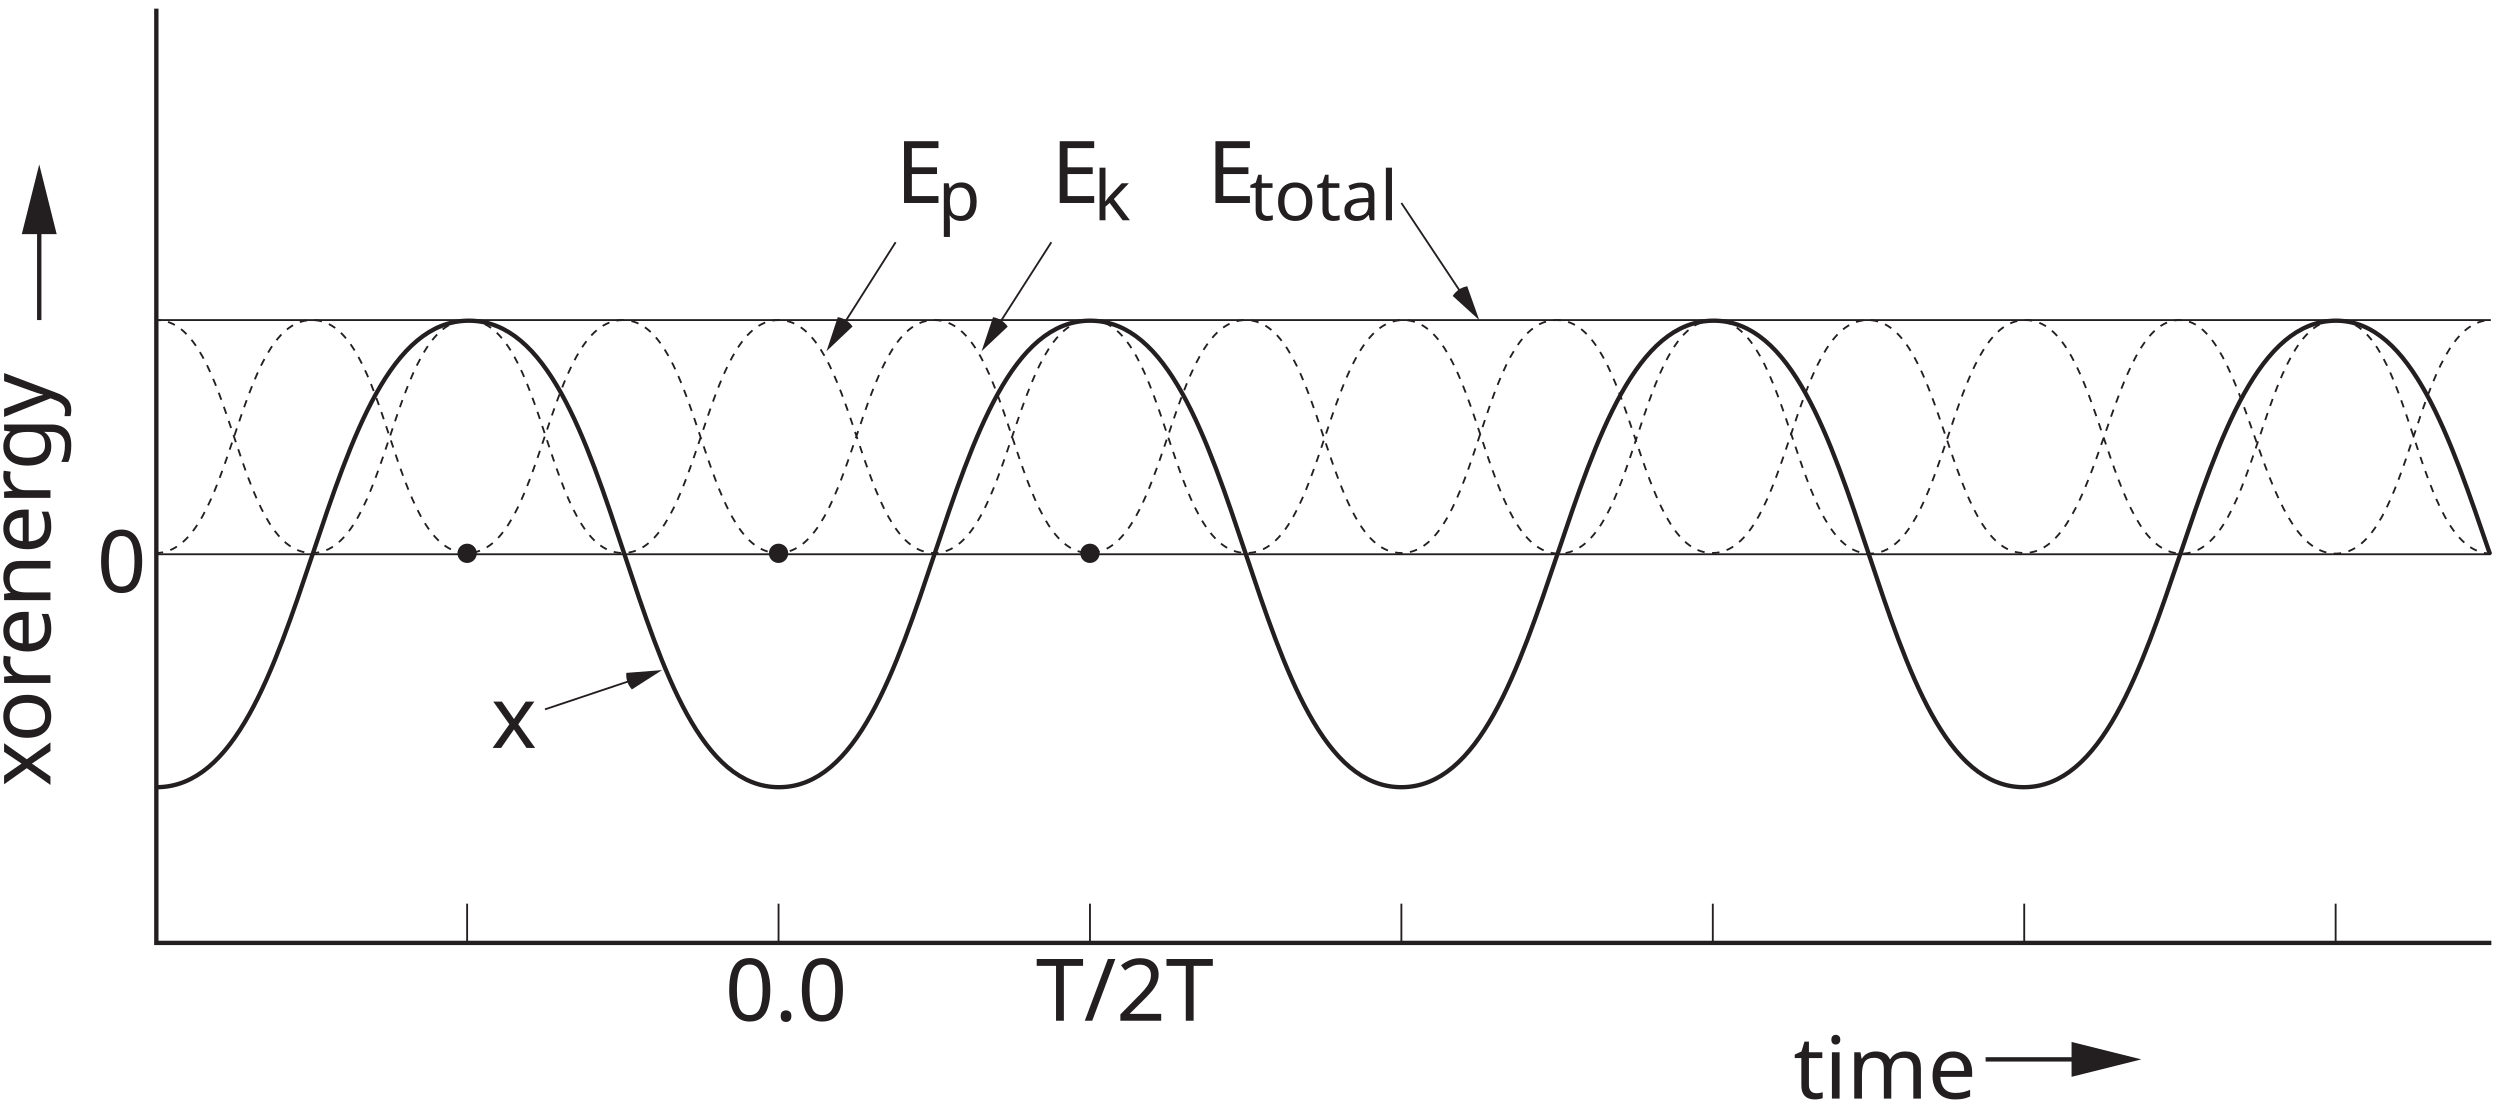
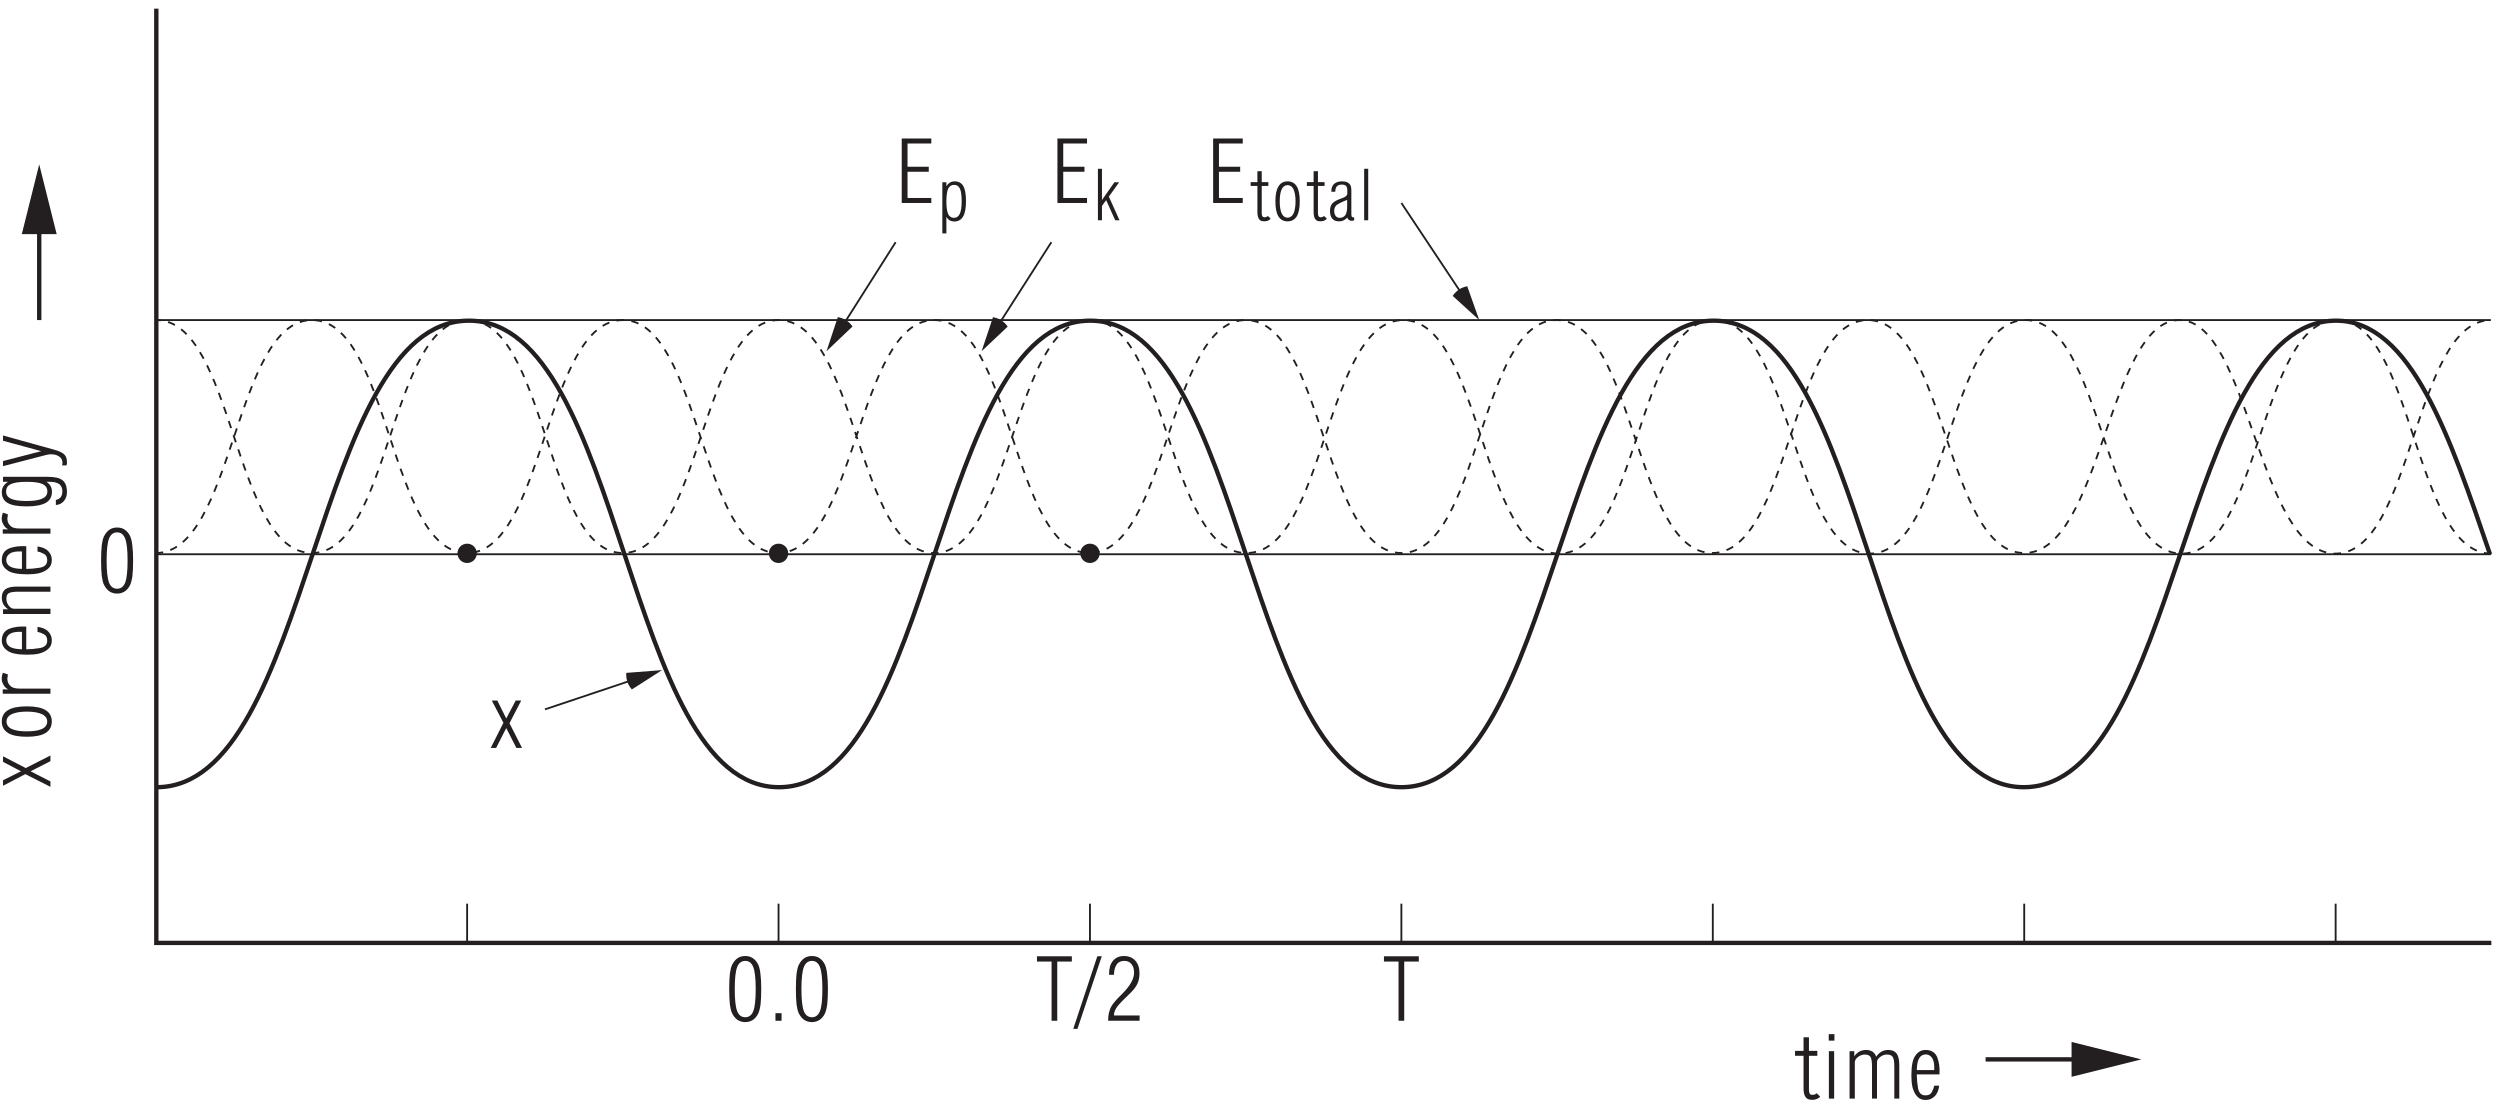
- <svg xmlns="http://www.w3.org/2000/svg" version="1.1" id="svg2" xml:space="preserve" width="385.333" height="170.667" viewBox="0 0 385.333 170.667">
-   <defs id="defs6" />
-   <g id="g8" transform="matrix(1.333333,0,0,-1.333333,0,170.6667)">
-     <g id="g10" transform="scale(0.1)">
-       <path d="m 900,651.52 c 6.121,0 11.16,-4.86 11.16,-11.161 0,-6.3 -5.039,-11.16 -11.16,-11.16 -6.121,0 -11.16,4.86 -11.16,11.16 0,6.301 5.039,11.161 11.16,11.161 z M 888.66,640.359 H 900 888.66" style="fill:#231f20;fill-opacity:1;fill-rule:evenodd;stroke:none" id="path12" />
-       <path d="m 1260,651.52 c 6.12,0 11.16,-4.86 11.16,-11.161 0,-6.3 -5.04,-11.16 -11.16,-11.16 -6.12,0 -11.16,4.86 -11.16,11.16 0,6.301 5.04,11.161 11.16,11.161 z m -11.34,-11.161 h 11.34 -11.34" style="fill:#231f20;fill-opacity:1;fill-rule:evenodd;stroke:none" id="path14" />
-       <path d="m 540,651.52 c 6.121,0 11.16,-4.86 11.16,-11.161 0,-6.3 -5.039,-11.16 -11.16,-11.16 -6.121,0 -11.16,4.86 -11.16,11.16 0,6.301 5.039,11.161 11.16,11.161 z M 528.66,640.359 H 540 528.66" style="fill:#231f20;fill-opacity:1;fill-rule:evenodd;stroke:none" id="path16" />
-       <path d="m 180,640.719 c 90.719,0 90.719,269.281 180.719,269.281 90,0 89.281,-269.281 179.281,-269.281 89.281,0 90,269.281 180,269.281 89.281,0 90,-269.281 179.281,-269.281 90,0 91.438,269.281 180.719,269.281 90,0 90,-269.281 179.28,-269.281 90,0 91.44,269.281 180.72,269.281 90,0 90,-269.281 180,-269.281 90.72,0 90,269.281 179.28,269.281 90,0 90.72,-269.281 180,-269.281 90,0 90.72,269.281 180,269.281 89.28,0 90.72,-269.281 180.72,-269.281 89.28,0 97.2,269.281 179.28,269.281 81.36,0 90.72,-270 180.72,-270 90,0.719 90,270 180,270 m 0,-270 c -90,0 -90,270 -178.56,270 -88.56,0 -90,-270 -179.28,-270 -90,0 -91.44,270 -180.72,270 -89.28,0 -90,-270 -180,-270 -89.28,0 -90,270 -180,270 -89.28,0 -88.56,-270 -179.28,-270 -90,0 -90,270 -180,270 -90.72,0 -90,-270 -181.44,-269.281 C 1350,640.719 1350,910 1260.72,910 1170.72,910 1169.28,640.719 1080,640.719 990.719,640.719 990,910 900,910 810.719,910 810,640.719 720,640.719 630.719,640.719 631.441,910 540.719,910 c -90,0 -90,-269.281 -180,-269.281 -90.719,0 -90,269.281 -180,269.281" style="fill:none;stroke:#231f20;stroke-width:2.16;stroke-linecap:butt;stroke-linejoin:miter;stroke-miterlimit:2.613;stroke-dasharray:8.64, 8.64;stroke-dashoffset:0;stroke-opacity:1" id="path18" />
-       <path d="M 179.82,639.281 H 2879.41" style="fill:none;stroke:#231f20;stroke-width:2.16;stroke-linecap:butt;stroke-linejoin:miter;stroke-miterlimit:2.613;stroke-dasharray:none;stroke-opacity:1" id="path20" />
-       <path d="M 179.82,910 H 2879.41" style="fill:none;stroke:#231f20;stroke-width:2.16;stroke-linecap:butt;stroke-linejoin:miter;stroke-miterlimit:2.613;stroke-dasharray:none;stroke-opacity:1" id="path22" />
-       <path d="M 180.719,1270 V 190 H 2880" style="fill:none;stroke:#231f20;stroke-width:5.04;stroke-linecap:butt;stroke-linejoin:miter;stroke-miterlimit:2.613;stroke-dasharray:none;stroke-opacity:1" id="path24" />
-       <path d="M 540,235.359 V 190" style="fill:none;stroke:#231f20;stroke-width:2.16;stroke-linecap:butt;stroke-linejoin:miter;stroke-miterlimit:2.613;stroke-dasharray:none;stroke-opacity:1" id="path26" />
-       <path d="M 900,235.359 V 190" style="fill:none;stroke:#231f20;stroke-width:2.16;stroke-linecap:butt;stroke-linejoin:miter;stroke-miterlimit:2.613;stroke-dasharray:none;stroke-opacity:1" id="path28" />
-       <path d="M 1260,235.359 V 190" style="fill:none;stroke:#231f20;stroke-width:2.16;stroke-linecap:butt;stroke-linejoin:miter;stroke-miterlimit:2.613;stroke-dasharray:none;stroke-opacity:1" id="path30" />
-       <path d="M 1620,235.359 V 190" style="fill:none;stroke:#231f20;stroke-width:2.16;stroke-linecap:butt;stroke-linejoin:miter;stroke-miterlimit:2.613;stroke-dasharray:none;stroke-opacity:1" id="path32" />
-       <path d="M 1980,235.359 V 190" style="fill:none;stroke:#231f20;stroke-width:2.16;stroke-linecap:butt;stroke-linejoin:miter;stroke-miterlimit:2.613;stroke-dasharray:none;stroke-opacity:1" id="path34" />
-       <path d="M 2340,235.359 V 190" style="fill:none;stroke:#231f20;stroke-width:2.16;stroke-linecap:butt;stroke-linejoin:miter;stroke-miterlimit:2.613;stroke-dasharray:none;stroke-opacity:1" id="path36" />
-       <path d="M 2700,235.359 V 190" style="fill:none;stroke:#231f20;stroke-width:2.16;stroke-linecap:butt;stroke-linejoin:miter;stroke-miterlimit:2.613;stroke-dasharray:none;stroke-opacity:1" id="path38" />
-       <g id="g40" transform="scale(10)">
-         <text transform="matrix(3.528e-5,1,1,-3.528e-5,5.83203,37.0719)" style="font-variant:normal;font-weight:normal;font-size:10px;font-family:Swis721LtCnBT;-inkscape-font-specification:Swis721LtCnBT;writing-mode:lr-tb;fill:#231f20;fill-opacity:1;fill-rule:nonzero;stroke:none" id="text44">
-           <tspan x="0 5.29 10.109 14.793 19.323 24.084 28.614 31.919 36.819" y="0" id="tspan42">xorenergy</tspan>
-         </text>
-         <text transform="matrix(1,0,0,-1,83.8117,10)" style="font-variant:normal;font-weight:normal;font-size:10px;font-family:Swis721LtCnBT;-inkscape-font-specification:Swis721LtCnBT;writing-mode:lr-tb;fill:#231f20;fill-opacity:1;fill-rule:nonzero;stroke:none" id="text54">
-           <tspan x="0 5.019 7.708" y="0" id="tspan46">0.0</tspan>
-           <tspan x="-72.61" y="-49.536" id="tspan48">0</tspan>
-           <tspan x="35.937 40.569 43.772 76.047" y="0" id="tspan50">T/2T</tspan>
-           <tspan x="123.505 126.81 129.372 136.691" y="9" id="tspan52">time</tspan>
-         </text>
-       </g>
-       <path d="M 2452.54,55.359 H 2295.36" style="fill:none;stroke:#231f20;stroke-width:5.04;stroke-linecap:butt;stroke-linejoin:miter;stroke-miterlimit:2.613;stroke-dasharray:none;stroke-opacity:1" id="path56" />
-       <path d="m 2475.36,55.359 -80.64,20.16 V 35.199 Z" style="fill:#231f20;fill-opacity:1;fill-rule:evenodd;stroke:none" id="path58" />
-       <path d="M 45.359,1067.18 V 910" style="fill:none;stroke:#231f20;stroke-width:5.04;stroke-linecap:butt;stroke-linejoin:miter;stroke-miterlimit:2.613;stroke-dasharray:none;stroke-opacity:1" id="path60" />
-       <path d="M 45.359,1090 25.199,1009.36 H 65.519 Z" style="fill:#231f20;fill-opacity:1;fill-rule:evenodd;stroke:none" id="path62" />
-       <path d="M 966.281,891.09 1035.36,1000" style="fill:none;stroke:#231f20;stroke-width:2.16;stroke-linecap:butt;stroke-linejoin:miter;stroke-miterlimit:2.613;stroke-dasharray:none;stroke-opacity:1" id="path64" />
-       <path d="m 955.441,874 13.024,39.391 c 7.18,-1.215 12.883,-4.832 17.058,-10.821 L 955.441,874" style="fill:#231f20;fill-opacity:1;fill-rule:evenodd;stroke:none" id="path66" />
-       <path d="M 1145.63,891.047 1215.36,1000" style="fill:none;stroke:#231f20;stroke-width:2.16;stroke-linecap:butt;stroke-linejoin:miter;stroke-miterlimit:2.613;stroke-dasharray:none;stroke-opacity:1" id="path68" />
-       <path d="m 1134.72,874 13.19,39.336 c 7.17,-1.242 12.86,-4.879 17.01,-10.887 L 1134.72,874" style="fill:#231f20;fill-opacity:1;fill-rule:evenodd;stroke:none" id="path70" />
-       <path d="M 1698.79,926.855 1620,1045.36" style="fill:none;stroke:#231f20;stroke-width:2.16;stroke-linecap:butt;stroke-linejoin:miter;stroke-miterlimit:2.613;stroke-dasharray:none;stroke-opacity:1" id="path72" />
-       <path d="m 1710,910 -30.69,27.914 c 4.03,6.07 9.65,9.809 16.82,11.188 L 1710,910" style="fill:#231f20;fill-opacity:1;fill-rule:evenodd;stroke:none" id="path74" />
-       <path d="M 180.988,370 C 361.5,370 361.5,909.281 542.012,909.281 722.527,909.281 721.246,370 900.48,370 c 179.23,0 180.51,539.281 359.75,539.281 179.23,0 180.51,-539.281 359.74,-539.281 179.24,0 181.8,539.281 361.03,539.281 179.23,0 179.23,-539.281 358.47,-539.281 179.23,0 183.07,539.281 361.02,539.281 87.06,0 131.87,-135.359 177.96,-270" style="fill:none;stroke:#231f20;stroke-width:5.04;stroke-linecap:butt;stroke-linejoin:miter;stroke-miterlimit:2.613;stroke-dasharray:none;stroke-opacity:1" id="path76" />
-       <g id="g78" transform="scale(10)">
-         <text transform="matrix(1,0,0,-1,103.536,104.536)" style="font-variant:normal;font-weight:normal;font-size:10px;font-family:Swis721LtCnBT;-inkscape-font-specification:Swis721LtCnBT;writing-mode:lr-tb;fill:#231f20;fill-opacity:1;fill-rule:nonzero;stroke:none" id="text82">
-           <tspan x="0" y="0" id="tspan80">E</tspan>
-         </text>
-         <text transform="matrix(1,0,0,-1,108.4184,102.536)" style="font-variant:normal;font-weight:normal;font-size:8px;font-family:Swis721LtCnBT;-inkscape-font-specification:Swis721LtCnBT;writing-mode:lr-tb;fill:#231f20;fill-opacity:1;fill-rule:nonzero;stroke:none" id="text86">
-           <tspan x="0" y="0" id="tspan84">p</tspan>
-         </text>
-         <text transform="matrix(1,0,0,-1,121.536,104.536)" style="font-variant:normal;font-weight:normal;font-size:10px;font-family:Swis721LtCnBT;-inkscape-font-specification:Swis721LtCnBT;writing-mode:lr-tb;fill:#231f20;fill-opacity:1;fill-rule:nonzero;stroke:none" id="text90">
-           <tspan x="0" y="0" id="tspan88">E</tspan>
-         </text>
-         <text transform="matrix(1,0,0,-1,126.4184,102.536)" style="font-variant:normal;font-weight:normal;font-size:8px;font-family:Swis721LtCnBT;-inkscape-font-specification:Swis721LtCnBT;writing-mode:lr-tb;fill:#231f20;fill-opacity:1;fill-rule:nonzero;stroke:none" id="text94">
-           <tspan x="0" y="0" id="tspan92">k</tspan>
-         </text>
-         <text transform="matrix(1,0,0,-1,139.536,104.536)" style="font-variant:normal;font-weight:normal;font-size:10px;font-family:Swis721LtCnBT;-inkscape-font-specification:Swis721LtCnBT;writing-mode:lr-tb;fill:#231f20;fill-opacity:1;fill-rule:nonzero;stroke:none" id="text98">
-           <tspan x="0" y="0" id="tspan96">E</tspan>
-         </text>
-         <text transform="matrix(1,0,0,-1,144.4185,102.536)" style="font-variant:normal;font-weight:normal;font-size:8px;font-family:Swis721LtCnBT;-inkscape-font-specification:Swis721LtCnBT;writing-mode:lr-tb;fill:#231f20;fill-opacity:1;fill-rule:nonzero;stroke:none" id="text102">
-           <tspan x="0 2.643 6.498 9.142 12.59" y="0" id="tspan100">total</tspan>
-         </text>
-       </g>
-       <path d="M 746.168,498.93 630,460" style="fill:none;stroke:#231f20;stroke-width:2.16;stroke-linecap:butt;stroke-linejoin:miter;stroke-miterlimit:2.613;stroke-dasharray:none;stroke-opacity:1" id="path104" />
-       <path d="m 765.359,505.359 -34.945,-22.363 c -4.809,5.469 -6.953,11.875 -6.418,19.156 l 41.363,3.207" style="fill:#231f20;fill-opacity:1;fill-rule:evenodd;stroke:none" id="path106" />
-       <g id="g108" transform="scale(10)">
-         <text transform="matrix(1,0,0,-1,56.7559,41.5359)" style="font-variant:normal;font-weight:normal;font-size:10px;font-family:Swis721LtCnBT;-inkscape-font-specification:Swis721LtCnBT;writing-mode:lr-tb;fill:#231f20;fill-opacity:1;fill-rule:nonzero;stroke:none" id="text112">
-           <tspan x="0" y="0" id="tspan110">x</tspan>
-         </text>
+ <svg xmlns="http://www.w3.org/2000/svg" xmlns:xlink="http://www.w3.org/1999/xlink" width="289pt" height="128pt" viewBox="0 0 289 128">
+   <defs>
+     <g>
+       <g id="glyph-0-0">
+         <path d="M 0 0.031 L -2.906 -1.438 L -5.484 -0.094 L -5.484 -0.734 L -3.406 -1.766 L -5.484 -2.859 L -5.484 -3.5 L -2.859 -2.141 L 0 -3.594 L 0 -2.938 L -2.297 -1.766 L 0 -0.594 Z M 0 0.031 " />
+       </g>
+       <g id="glyph-0-1">
+         <path d="M -2.734 -1.094 C -1.953 -1.094 -1.375 -1.188 -0.969 -1.375 C -0.578 -1.562 -0.375 -1.859 -0.375 -2.234 C -0.375 -2.594 -0.578 -2.891 -0.984 -3.078 C -1.375 -3.266 -1.953 -3.375 -2.734 -3.375 C -3.5 -3.375 -4.094 -3.266 -4.484 -3.078 C -4.875 -2.891 -5.078 -2.594 -5.078 -2.234 C -5.078 -1.859 -4.875 -1.562 -4.484 -1.375 C -4.094 -1.188 -3.5 -1.094 -2.734 -1.094 Z M -2.734 -0.469 C -3.688 -0.469 -4.422 -0.609 -4.906 -0.906 C -5.375 -1.203 -5.625 -1.641 -5.625 -2.234 C -5.625 -2.812 -5.375 -3.266 -4.906 -3.547 C -4.422 -3.844 -3.688 -3.984 -2.734 -3.984 C -1.766 -3.984 -1.047 -3.844 -0.562 -3.547 C -0.094 -3.266 0.156 -2.812 0.156 -2.234 C 0.156 -1.641 -0.094 -1.203 -0.562 -0.906 C -1.047 -0.609 -1.766 -0.469 -2.734 -0.469 Z M -2.734 -0.469 " />
+       </g>
+       <g id="glyph-0-2">
+         <path d="M -5.516 -0.625 L -5.516 -1.125 L -4.875 -1.125 C -5.156 -1.25 -5.375 -1.484 -5.516 -1.828 C -5.688 -2.188 -5.672 -2.578 -5.5 -3.047 L -4.922 -2.859 C -4.922 -2.844 -4.938 -2.734 -4.953 -2.562 C -5 -2.406 -4.984 -2.203 -4.938 -2.016 C -4.875 -1.797 -4.734 -1.625 -4.547 -1.453 C -4.344 -1.297 -4.016 -1.219 -3.547 -1.219 L 0 -1.219 L 0 -0.625 Z M -5.516 -0.625 " />
+       </g>
+       <g id="glyph-0-3">
+         <path d="M -3.297 -3.094 C -3.938 -3.125 -4.406 -3.047 -4.688 -2.859 C -4.953 -2.672 -5.094 -2.438 -5.109 -2.172 C -5.125 -1.828 -4.984 -1.562 -4.719 -1.391 C -4.453 -1.203 -3.984 -1.094 -3.297 -1.078 Z M -2.672 -0.453 C -3.812 -0.453 -4.594 -0.609 -5 -0.938 C -5.422 -1.234 -5.625 -1.625 -5.625 -2.094 C -5.625 -2.75 -5.344 -3.203 -4.797 -3.438 C -4.25 -3.656 -3.578 -3.75 -2.797 -3.703 L -2.797 -1.078 C -2.312 -1.078 -1.797 -1.125 -1.234 -1.219 C -0.656 -1.312 -0.375 -1.609 -0.375 -2.078 C -0.375 -2.438 -0.5 -2.688 -0.75 -2.812 C -1 -2.953 -1.25 -3.047 -1.5 -3.094 L -1.5 -3.672 C -0.953 -3.594 -0.547 -3.438 -0.266 -3.141 C 0.016 -2.859 0.156 -2.516 0.156 -2.125 C 0.156 -1.719 0.047 -1.406 -0.188 -1.188 C -0.406 -0.953 -0.688 -0.797 -0.984 -0.688 C -1.297 -0.562 -1.609 -0.516 -1.922 -0.484 C -2.234 -0.469 -2.484 -0.453 -2.672 -0.453 Z M -2.672 -0.453 " />
+       </g>
+       <g id="glyph-0-4">
+         <path d="M 0 -3.203 L -3.703 -3.203 C -4.281 -3.203 -4.656 -3.141 -4.844 -3.016 C -5.016 -2.906 -5.094 -2.688 -5.094 -2.375 C -5.094 -2.078 -5 -1.812 -4.812 -1.578 C -4.625 -1.344 -4.406 -1.234 -4.188 -1.234 L 0 -1.234 L 0 -0.625 L -5.484 -0.625 L -5.484 -1.172 L -4.891 -1.172 C -5.156 -1.344 -5.328 -1.547 -5.453 -1.766 C -5.562 -1.984 -5.625 -2.234 -5.625 -2.516 C -5.625 -2.953 -5.484 -3.281 -5.219 -3.484 C -4.938 -3.688 -4.5 -3.797 -3.891 -3.797 L 0 -3.797 Z M 0 -3.203 " />
+       </g>
+       <g id="glyph-0-5">
+         <path d="M -2.734 -3.312 C -3.594 -3.312 -4.203 -3.219 -4.578 -3.047 C -4.953 -2.875 -5.125 -2.594 -5.125 -2.188 C -5.125 -1.812 -4.953 -1.531 -4.562 -1.359 C -4.203 -1.188 -3.594 -1.094 -2.75 -1.094 C -1.938 -1.094 -1.312 -1.188 -0.938 -1.375 C -0.547 -1.547 -0.359 -1.828 -0.359 -2.203 C -0.359 -2.594 -0.547 -2.875 -0.906 -3.047 C -1.266 -3.219 -1.875 -3.312 -2.734 -3.312 Z M -0.484 -3.312 C -0.266 -3.188 -0.094 -3.016 0.016 -2.812 C 0.125 -2.625 0.172 -2.406 0.172 -2.156 C 0.172 -1.578 -0.062 -1.156 -0.547 -0.875 C -1.031 -0.609 -1.766 -0.469 -2.75 -0.469 C -3.75 -0.469 -4.484 -0.594 -4.938 -0.859 C -5.406 -1.125 -5.625 -1.547 -5.625 -2.125 C -5.625 -2.375 -5.562 -2.578 -5.453 -2.781 C -5.344 -2.969 -5.156 -3.156 -4.906 -3.312 L -5.484 -3.312 L -5.484 -3.891 L -0.375 -3.891 C 0.484 -3.891 1.062 -3.766 1.406 -3.484 C 1.734 -3.219 1.906 -2.766 1.906 -2.109 C 1.906 -1.703 1.781 -1.359 1.547 -1.078 C 1.312 -0.812 1 -0.656 0.625 -0.625 L 0.625 -1.219 C 0.875 -1.266 1.062 -1.375 1.188 -1.547 C 1.312 -1.703 1.375 -1.938 1.375 -2.234 C 1.375 -2.594 1.25 -2.844 1.016 -3.047 C 0.766 -3.219 0.406 -3.312 -0.062 -3.312 Z M -0.484 -3.312 " />
+       </g>
+       <g id="glyph-0-6">
+         <path d="M 0.484 -2.109 C 1.047 -1.953 1.406 -1.766 1.609 -1.562 C 1.812 -1.359 1.906 -1.062 1.906 -0.688 C 1.906 -0.641 1.906 -0.594 1.906 -0.547 C 1.891 -0.484 1.875 -0.406 1.859 -0.312 L 1.344 -0.312 C 1.359 -0.359 1.375 -0.406 1.375 -0.453 C 1.391 -0.516 1.391 -0.562 1.391 -0.609 C 1.391 -0.922 1.266 -1.156 1.016 -1.328 C 0.766 -1.516 0.438 -1.594 0.016 -1.594 C -0.125 -1.594 -0.312 -1.562 -0.562 -1.5 C -0.594 -1.5 -0.609 -1.484 -0.625 -1.484 L -5.484 -0.219 L -5.484 -0.812 L -1.062 -1.953 L -5.484 -3.156 L -5.484 -3.766 Z M 0.484 -2.109 " />
+       </g>
+       <g id="glyph-1-0">
+         <path d="M 1.125 -3.656 C 1.125 -2.438 1.219 -1.594 1.406 -1.109 C 1.594 -0.641 1.906 -0.406 2.344 -0.406 C 2.766 -0.406 3.078 -0.641 3.266 -1.109 C 3.453 -1.578 3.547 -2.438 3.547 -3.656 C 3.547 -4.891 3.453 -5.734 3.266 -6.203 C 3.078 -6.688 2.766 -6.922 2.344 -6.922 C 1.906 -6.922 1.594 -6.688 1.406 -6.203 C 1.219 -5.734 1.125 -4.875 1.125 -3.656 Z M 0.484 -3.672 C 0.484 -4.422 0.516 -5.016 0.562 -5.453 C 0.625 -5.906 0.703 -6.234 0.828 -6.484 C 1 -6.812 1.203 -7.062 1.453 -7.234 C 1.703 -7.406 2 -7.484 2.344 -7.484 C 2.672 -7.484 2.969 -7.406 3.219 -7.234 C 3.469 -7.062 3.688 -6.812 3.844 -6.484 C 3.953 -6.234 4.047 -5.875 4.094 -5.438 C 4.156 -4.969 4.188 -4.391 4.188 -3.672 C 4.188 -2.938 4.156 -2.344 4.109 -1.891 C 4.047 -1.438 3.953 -1.094 3.844 -0.844 C 3.688 -0.516 3.469 -0.266 3.219 -0.094 C 2.969 0.062 2.672 0.156 2.344 0.156 C 2 0.156 1.703 0.062 1.453 -0.094 C 1.203 -0.266 1 -0.516 0.828 -0.844 C 0.703 -1.094 0.625 -1.438 0.562 -1.875 C 0.516 -2.312 0.484 -2.906 0.484 -3.672 Z M 0.484 -3.672 " />
+       </g>
+       <g id="glyph-1-1">
+         <path d="M 0.812 0 L 0.812 -0.875 L 1.516 -0.875 L 1.516 0 Z M 0.812 0 " />
+       </g>
+       <g id="glyph-1-2">
+         <path d="M 1.812 0 L 1.812 -6.844 L 0.125 -6.844 L 0.125 -7.453 L 4.156 -7.453 L 4.156 -6.844 L 2.469 -6.844 L 2.469 0 Z M 1.812 0 " />
+       </g>
+       <g id="glyph-1-3">
+         <path d="M 0.172 0.938 L -0.312 0.938 L 2.469 -7.453 L 2.984 -7.453 Z M 0.172 0.938 " />
+       </g>
+       <g id="glyph-1-4">
+         <path d="M 0.516 0 C 0.516 -0.344 0.547 -0.656 0.609 -0.922 C 0.688 -1.203 0.766 -1.453 0.906 -1.688 C 1.062 -1.969 1.422 -2.406 1.984 -2.953 L 2.172 -3.141 C 3.062 -4.047 3.516 -4.844 3.516 -5.547 C 3.516 -5.969 3.422 -6.297 3.219 -6.547 C 3.016 -6.797 2.75 -6.922 2.406 -6.922 C 2.016 -6.922 1.703 -6.797 1.516 -6.516 C 1.312 -6.25 1.203 -5.844 1.188 -5.312 L 0.625 -5.312 L 0.625 -5.422 C 0.625 -6.062 0.766 -6.562 1.078 -6.938 C 1.391 -7.297 1.812 -7.484 2.344 -7.484 C 2.906 -7.484 3.344 -7.297 3.656 -6.953 C 3.984 -6.594 4.141 -6.109 4.141 -5.5 C 4.141 -5.266 4.125 -5.062 4.078 -4.844 C 4.047 -4.656 3.984 -4.453 3.906 -4.297 C 3.75 -3.922 3.406 -3.484 2.859 -2.984 C 2.781 -2.906 2.703 -2.844 2.672 -2.797 C 2.062 -2.219 1.656 -1.781 1.469 -1.484 C 1.281 -1.188 1.188 -0.891 1.188 -0.609 L 4.156 -0.609 L 4.156 0 Z M 0.516 0 " />
+       </g>
+       <g id="glyph-1-5">
+         <path d="M 1.172 -7.094 L 1.797 -7.094 L 1.797 -5.516 L 2.766 -5.516 L 2.766 -4.953 L 1.797 -4.953 L 1.797 -1.031 C 1.797 -0.641 1.906 -0.438 2.141 -0.438 C 2.375 -0.422 2.547 -0.484 2.688 -0.625 L 3.094 -0.234 C 2.828 0.062 2.438 0.188 1.938 0.125 C 1.422 0.062 1.172 -0.375 1.172 -1.188 L 1.172 -4.953 L 0.188 -4.953 L 0.188 -5.516 L 1.172 -5.516 Z M 1.172 -7.094 " />
+       </g>
+       <g id="glyph-1-6">
+         <path d="M 0.781 -7.453 L 1.438 -7.453 L 1.438 -6.703 L 0.781 -6.703 Z M 0.797 -5.484 L 1.406 -5.484 L 1.406 0 L 0.797 0 Z M 0.797 -5.484 " />
+       </g>
+       <g id="glyph-1-7">
+         <path d="M 0.625 0 L 0.625 -5.484 L 1.172 -5.484 L 1.172 -4.891 C 1.344 -5.141 1.562 -5.328 1.781 -5.453 C 2.016 -5.562 2.25 -5.625 2.531 -5.625 C 2.812 -5.625 3.062 -5.562 3.266 -5.438 C 3.469 -5.297 3.625 -5.094 3.703 -4.844 C 3.891 -5.109 4.094 -5.312 4.328 -5.438 C 4.562 -5.562 4.812 -5.625 5.094 -5.625 C 5.547 -5.625 5.859 -5.484 6.062 -5.219 C 6.266 -4.938 6.375 -4.5 6.375 -3.891 L 6.375 0 L 5.797 0 L 5.797 -3.703 C 5.797 -4.297 5.734 -4.672 5.594 -4.844 C 5.484 -5 5.266 -5.094 4.938 -5.094 C 4.656 -5.094 4.406 -5 4.156 -4.812 C 3.922 -4.625 3.797 -4.438 3.797 -4.234 L 3.797 0 L 3.219 0 L 3.219 -3.703 C 3.219 -4.297 3.156 -4.672 3.031 -4.844 C 2.906 -5.016 2.688 -5.094 2.375 -5.094 C 2.078 -5.094 1.812 -4.984 1.578 -4.797 C 1.344 -4.609 1.234 -4.406 1.234 -4.203 L 1.234 0 Z M 0.625 0 " />
+       </g>
+       <g id="glyph-1-8">
+         <path d="M 3.094 -3.297 C 3.125 -3.938 3.047 -4.406 2.859 -4.688 C 2.672 -4.953 2.438 -5.094 2.172 -5.109 C 1.828 -5.125 1.562 -4.984 1.391 -4.719 C 1.203 -4.453 1.094 -3.984 1.078 -3.297 Z M 0.453 -2.672 C 0.453 -3.812 0.609 -4.594 0.938 -5 C 1.234 -5.422 1.625 -5.625 2.094 -5.625 C 2.75 -5.625 3.203 -5.344 3.438 -4.797 C 3.656 -4.25 3.75 -3.578 3.703 -2.797 L 1.078 -2.797 C 1.078 -2.312 1.125 -1.797 1.219 -1.234 C 1.312 -0.656 1.609 -0.375 2.078 -0.375 C 2.438 -0.375 2.688 -0.5 2.812 -0.75 C 2.953 -1 3.047 -1.25 3.094 -1.5 L 3.672 -1.5 C 3.594 -0.953 3.438 -0.547 3.141 -0.266 C 2.859 0.016 2.516 0.156 2.125 0.156 C 1.719 0.156 1.406 0.047 1.188 -0.188 C 0.953 -0.406 0.797 -0.688 0.688 -0.984 C 0.562 -1.297 0.516 -1.609 0.484 -1.922 C 0.469 -2.234 0.453 -2.484 0.453 -2.672 Z M 0.453 -2.672 " />
+       </g>
+       <g id="glyph-1-9">
+         <path d="M 0.703 0 L 0.703 -7.453 L 4.125 -7.453 L 4.125 -6.875 L 1.375 -6.875 L 1.375 -4.188 L 3.828 -4.188 L 3.828 -3.609 L 1.375 -3.609 L 1.375 -0.578 L 4.125 -0.578 L 4.125 0 Z M 0.703 0 " />
+       </g>
+       <g id="glyph-1-10">
+         <path d="M -0.031 0 L 1.438 -2.906 L 0.094 -5.484 L 0.734 -5.484 L 1.766 -3.406 L 2.859 -5.484 L 3.5 -5.484 L 2.141 -2.859 L 3.594 0 L 2.938 0 L 1.766 -2.297 L 0.594 0 Z M -0.031 0 " />
+       </g>
+       <g id="glyph-2-0">
+         <path d="M 0.984 -2.172 C 0.984 -1.484 1.062 -1.016 1.188 -0.719 C 1.328 -0.438 1.547 -0.281 1.859 -0.281 C 2.172 -0.281 2.391 -0.438 2.531 -0.75 C 2.688 -1.062 2.75 -1.547 2.75 -2.203 C 2.75 -2.875 2.688 -3.359 2.547 -3.656 C 2.406 -3.953 2.188 -4.094 1.875 -4.094 C 1.562 -4.094 1.344 -3.953 1.188 -3.656 C 1.062 -3.359 0.984 -2.875 0.984 -2.172 Z M 0.516 1.516 L 0.516 -4.391 L 0.984 -4.391 L 0.984 -3.922 C 1.109 -4.125 1.25 -4.266 1.406 -4.359 C 1.562 -4.453 1.734 -4.5 1.938 -4.5 C 2.406 -4.5 2.734 -4.312 2.938 -3.953 C 3.156 -3.578 3.25 -3 3.25 -2.203 C 3.25 -1.422 3.141 -0.828 2.922 -0.438 C 2.703 -0.062 2.359 0.141 1.906 0.141 C 1.703 0.141 1.531 0.094 1.375 0.016 C 1.219 -0.078 1.094 -0.219 0.984 -0.391 L 0.984 1.516 Z M 0.516 1.516 " />
+       </g>
+       <g id="glyph-2-1">
+         <path d="M 0.5 0 L 0.5 -5.953 L 0.969 -5.953 L 0.969 -2.344 L 2.406 -4.391 L 2.953 -4.391 L 1.766 -2.734 L 3 0 L 2.5 0 L 1.453 -2.328 L 0.969 -1.656 L 0.969 0 Z M 0.5 0 " />
+       </g>
+       <g id="glyph-2-2">
+         <path d="M 0.938 -5.672 L 1.438 -5.672 L 1.438 -4.406 L 2.203 -4.406 L 2.203 -3.969 L 1.438 -3.969 L 1.438 -0.828 C 1.438 -0.516 1.531 -0.359 1.719 -0.344 C 1.891 -0.344 2.047 -0.391 2.141 -0.5 L 2.469 -0.188 C 2.266 0.062 1.953 0.156 1.547 0.109 C 1.141 0.062 0.938 -0.297 0.938 -0.938 L 0.938 -3.969 L 0.156 -3.969 L 0.156 -4.406 L 0.938 -4.406 Z M 0.938 -5.672 " />
+       </g>
+       <g id="glyph-2-3">
+         <path d="M 0.875 -2.188 C 0.875 -1.562 0.953 -1.094 1.109 -0.781 C 1.25 -0.469 1.484 -0.297 1.781 -0.297 C 2.078 -0.297 2.312 -0.469 2.469 -0.781 C 2.609 -1.094 2.703 -1.562 2.703 -2.188 C 2.703 -2.797 2.609 -3.266 2.469 -3.578 C 2.312 -3.906 2.078 -4.062 1.781 -4.062 C 1.484 -4.062 1.25 -3.906 1.109 -3.594 C 0.953 -3.266 0.875 -2.797 0.875 -2.188 Z M 0.375 -2.188 C 0.375 -2.953 0.484 -3.531 0.734 -3.922 C 0.953 -4.297 1.312 -4.5 1.781 -4.5 C 2.25 -4.5 2.609 -4.297 2.844 -3.922 C 3.078 -3.531 3.188 -2.953 3.188 -2.188 C 3.188 -1.422 3.078 -0.844 2.844 -0.453 C 2.609 -0.078 2.25 0.125 1.781 0.125 C 1.312 0.125 0.953 -0.078 0.719 -0.453 C 0.484 -0.844 0.375 -1.422 0.375 -2.188 Z M 0.375 -2.188 " />
+       </g>
+       <g id="glyph-2-4">
+         <path d="M 2.984 0.016 C 2.922 0.031 2.859 0.047 2.812 0.047 C 2.766 0.062 2.719 0.062 2.656 0.062 C 2.547 0.062 2.453 0.031 2.375 -0.047 C 2.281 -0.094 2.219 -0.188 2.188 -0.312 C 2.062 -0.172 1.906 -0.062 1.75 0.016 C 1.594 0.094 1.422 0.125 1.219 0.125 C 0.891 0.125 0.641 0.031 0.453 -0.188 C 0.266 -0.406 0.188 -0.703 0.188 -1.094 C 0.188 -1.422 0.266 -1.703 0.422 -1.906 C 0.594 -2.109 0.875 -2.281 1.266 -2.438 C 1.359 -2.469 1.469 -2.516 1.609 -2.562 C 2 -2.703 2.188 -2.875 2.188 -3.094 L 2.188 -3.453 C 2.188 -3.688 2.141 -3.859 2.047 -3.969 C 1.938 -4.078 1.766 -4.125 1.547 -4.125 C 1.297 -4.125 1.125 -4.062 0.984 -3.922 C 0.859 -3.781 0.797 -3.578 0.797 -3.297 L 0.344 -3.297 L 0.344 -3.406 C 0.344 -3.734 0.453 -4 0.656 -4.203 C 0.891 -4.406 1.188 -4.5 1.562 -4.5 C 1.781 -4.5 1.969 -4.469 2.125 -4.422 C 2.266 -4.359 2.391 -4.266 2.484 -4.156 C 2.547 -4.078 2.578 -3.984 2.609 -3.891 C 2.641 -3.781 2.656 -3.625 2.656 -3.422 L 2.656 -0.812 C 2.656 -0.594 2.672 -0.453 2.719 -0.406 C 2.75 -0.359 2.828 -0.328 2.938 -0.328 L 2.984 -0.328 Z M 2.172 -2.359 C 1.5 -2.094 1.078 -1.875 0.906 -1.719 C 0.75 -1.547 0.672 -1.344 0.672 -1.094 C 0.672 -0.844 0.734 -0.641 0.844 -0.5 C 0.953 -0.359 1.109 -0.281 1.312 -0.281 C 1.609 -0.281 1.828 -0.406 1.969 -0.609 C 2.109 -0.828 2.172 -1.156 2.172 -1.625 Z M 2.172 -2.359 " />
+       </g>
+       <g id="glyph-2-5">
+         <path d="M 0.688 0 L 0.688 -5.953 L 1.156 -5.953 L 1.156 0 Z M 0.688 0 " />
      </g>
    </g>
+   </defs>
+   <path fill-rule="evenodd" fill="rgb(13.73%, 12.16%, 12.549%)" fill-opacity="1" d="M 90 62.848 C 90.613 62.848 91.117 63.336 91.117 63.965 C 91.117 64.594 90.613 65.082 90 65.082 C 89.387 65.082 88.883 64.594 88.883 63.965 C 88.883 63.336 89.387 62.848 90 62.848 Z M 88.867 63.965 L 90 63.965 L 88.867 63.965 " />
+   <path fill-rule="evenodd" fill="rgb(13.73%, 12.16%, 12.549%)" fill-opacity="1" d="M 126 62.848 C 126.613 62.848 127.117 63.336 127.117 63.965 C 127.117 64.594 126.613 65.082 126 65.082 C 125.387 65.082 124.883 64.594 124.883 63.965 C 124.883 63.336 125.387 62.848 126 62.848 Z M 124.867 63.965 L 126 63.965 L 124.867 63.965 " />
+   <path fill-rule="evenodd" fill="rgb(13.73%, 12.16%, 12.549%)" fill-opacity="1" d="M 54 62.848 C 54.613 62.848 55.117 63.336 55.117 63.965 C 55.117 64.594 54.613 65.082 54 65.082 C 53.387 65.082 52.883 64.594 52.883 63.965 C 52.883 63.336 53.387 62.848 54 62.848 Z M 52.867 63.965 L 54 63.965 L 52.867 63.965 " />
+   <path fill="none" stroke-width="2.16" stroke-linecap="butt" stroke-linejoin="miter" stroke="rgb(13.73%, 12.16%, 12.549%)" stroke-opacity="1" stroke-dasharray="8.64 8.64" stroke-miterlimit="2.613" d="M 180 640.703 C 270.703 640.703 270.703 910 360.703 910 C 450.703 910 450 640.703 540 640.703 C 629.297 640.703 630 910 720 910 C 809.297 910 810 640.703 899.297 640.703 C 989.297 640.703 990.703 910 1080 910 C 1170 910 1170 640.703 1259.297 640.703 C 1349.297 640.703 1350.703 910 1440 910 C 1530 910 1530 640.703 1620 640.703 C 1710.703 640.703 1710 910 1799.297 910 C 1889.297 910 1890 640.703 1979.297 640.703 C 2069.297 640.703 2070 910 2159.297 910 C 2248.555 910 2250 640.703 2340 640.703 C 2429.297 640.703 2437.188 910 2519.297 910 C 2600.625 910 2610 640 2700 640 C 2790 640.703 2790 910 2880 910 M 2880 640 C 2790 640 2790 910 2701.445 910 C 2612.891 910 2611.445 640 2522.148 640 C 2432.148 640 2430.703 910 2341.445 910 C 2252.148 910 2251.445 640 2161.445 640 C 2072.148 640 2071.445 910 1981.445 910 C 1892.148 910 1892.891 640 1802.148 640 C 1712.148 640 1712.148 910 1622.148 910 C 1531.445 910 1532.148 640 1440.703 640.703 C 1350 640.703 1350 910 1260.703 910 C 1170.703 910 1169.297 640.703 1080 640.703 C 990.703 640.703 990 910 900 910 C 810.703 910 810 640.703 720 640.703 C 630.703 640.703 631.445 910 540.703 910 C 450.703 910 450.703 640.703 360.703 640.703 C 270 640.703 270.703 910 180.703 910 " transform="matrix(0.1, 0, 0, -0.1, 0, 128)" />
+   <path fill="none" stroke-width="2.16" stroke-linecap="butt" stroke-linejoin="miter" stroke="rgb(13.73%, 12.16%, 12.549%)" stroke-opacity="1" stroke-miterlimit="2.613" d="M 179.805 639.297 L 2879.414 639.297 " transform="matrix(0.1, 0, 0, -0.1, 0, 128)" />
+   <path fill="none" stroke-width="2.16" stroke-linecap="butt" stroke-linejoin="miter" stroke="rgb(13.73%, 12.16%, 12.549%)" stroke-opacity="1" stroke-miterlimit="2.613" d="M 179.805 910 L 2879.414 910 " transform="matrix(0.1, 0, 0, -0.1, 0, 128)" />
+   <path fill="none" stroke-width="5.04" stroke-linecap="butt" stroke-linejoin="miter" stroke="rgb(13.73%, 12.16%, 12.549%)" stroke-opacity="1" stroke-miterlimit="2.613" d="M 180.703 1270 L 180.703 190 L 2880 190 " transform="matrix(0.1, 0, 0, -0.1, 0, 128)" />
+   <path fill="none" stroke-width="2.16" stroke-linecap="butt" stroke-linejoin="miter" stroke="rgb(13.73%, 12.16%, 12.549%)" stroke-opacity="1" stroke-miterlimit="2.613" d="M 540 235.352 L 540 190 " transform="matrix(0.1, 0, 0, -0.1, 0, 128)" />
+   <path fill="none" stroke-width="2.16" stroke-linecap="butt" stroke-linejoin="miter" stroke="rgb(13.73%, 12.16%, 12.549%)" stroke-opacity="1" stroke-miterlimit="2.613" d="M 900 235.352 L 900 190 " transform="matrix(0.1, 0, 0, -0.1, 0, 128)" />
+   <path fill="none" stroke-width="2.16" stroke-linecap="butt" stroke-linejoin="miter" stroke="rgb(13.73%, 12.16%, 12.549%)" stroke-opacity="1" stroke-miterlimit="2.613" d="M 1260 235.352 L 1260 190 " transform="matrix(0.1, 0, 0, -0.1, 0, 128)" />
+   <path fill="none" stroke-width="2.16" stroke-linecap="butt" stroke-linejoin="miter" stroke="rgb(13.73%, 12.16%, 12.549%)" stroke-opacity="1" stroke-miterlimit="2.613" d="M 1620 235.352 L 1620 190 " transform="matrix(0.1, 0, 0, -0.1, 0, 128)" />
+   <path fill="none" stroke-width="2.16" stroke-linecap="butt" stroke-linejoin="miter" stroke="rgb(13.73%, 12.16%, 12.549%)" stroke-opacity="1" stroke-miterlimit="2.613" d="M 1980 235.352 L 1980 190 " transform="matrix(0.1, 0, 0, -0.1, 0, 128)" />
+   <path fill="none" stroke-width="2.16" stroke-linecap="butt" stroke-linejoin="miter" stroke="rgb(13.73%, 12.16%, 12.549%)" stroke-opacity="1" stroke-miterlimit="2.613" d="M 2340 235.352 L 2340 190 " transform="matrix(0.1, 0, 0, -0.1, 0, 128)" />
+   <path fill="none" stroke-width="2.16" stroke-linecap="butt" stroke-linejoin="miter" stroke="rgb(13.73%, 12.16%, 12.549%)" stroke-opacity="1" stroke-miterlimit="2.613" d="M 2700 235.352 L 2700 190 " transform="matrix(0.1, 0, 0, -0.1, 0, 128)" />
+   <g fill="rgb(13.73%, 12.16%, 12.549%)" fill-opacity="1">
+     <use xlink:href="#glyph-0-0" x="5.832" y="90.928" />
+   </g>
+   <g fill="rgb(13.73%, 12.16%, 12.549%)" fill-opacity="1">
+     <use xlink:href="#glyph-0-1" x="5.832" y="85.638" />
+   </g>
+   <g fill="rgb(13.73%, 12.16%, 12.549%)" fill-opacity="1">
+     <use xlink:href="#glyph-0-2" x="5.832" y="80.819" />
+   </g>
+   <g fill="rgb(13.73%, 12.16%, 12.549%)" fill-opacity="1">
+     <use xlink:href="#glyph-0-3" x="5.833" y="76.136" />
+   </g>
+   <g fill="rgb(13.73%, 12.16%, 12.549%)" fill-opacity="1">
+     <use xlink:href="#glyph-0-4" x="5.833" y="71.605" />
+   </g>
+   <g fill="rgb(13.73%, 12.16%, 12.549%)" fill-opacity="1">
+     <use xlink:href="#glyph-0-3" x="5.833" y="66.844" />
+   </g>
+   <g fill="rgb(13.73%, 12.16%, 12.549%)" fill-opacity="1">
+     <use xlink:href="#glyph-0-2" x="5.833" y="62.314" />
+   </g>
+   <g fill="rgb(13.73%, 12.16%, 12.549%)" fill-opacity="1">
+     <use xlink:href="#glyph-0-5" x="5.833" y="59.009" />
+   </g>
+   <g fill="rgb(13.73%, 12.16%, 12.549%)" fill-opacity="1">
+     <use xlink:href="#glyph-0-6" x="5.833" y="54.109" />
+   </g>
+   <g fill="rgb(13.73%, 12.16%, 12.549%)" fill-opacity="1">
+     <use xlink:href="#glyph-1-0" x="83.812" y="118" />
+   </g>
+   <g fill="rgb(13.73%, 12.16%, 12.549%)" fill-opacity="1">
+     <use xlink:href="#glyph-1-1" x="88.831" y="118" />
+   </g>
+   <g fill="rgb(13.73%, 12.16%, 12.549%)" fill-opacity="1">
+     <use xlink:href="#glyph-1-0" x="91.52" y="118" />
+   </g>
+   <g fill="rgb(13.73%, 12.16%, 12.549%)" fill-opacity="1">
+     <use xlink:href="#glyph-1-0" x="11.201" y="68.464" />
+   </g>
+   <g fill="rgb(13.73%, 12.16%, 12.549%)" fill-opacity="1">
+     <use xlink:href="#glyph-1-2" x="119.749" y="118" />
+   </g>
+   <g fill="rgb(13.73%, 12.16%, 12.549%)" fill-opacity="1">
+     <use xlink:href="#glyph-1-3" x="124.381" y="118" />
+   </g>
+   <g fill="rgb(13.73%, 12.16%, 12.549%)" fill-opacity="1">
+     <use xlink:href="#glyph-1-4" x="127.583" y="118" />
+   </g>
+   <g fill="rgb(13.73%, 12.16%, 12.549%)" fill-opacity="1">
+     <use xlink:href="#glyph-1-2" x="159.859" y="118" />
+   </g>
+   <g fill="rgb(13.73%, 12.16%, 12.549%)" fill-opacity="1">
+     <use xlink:href="#glyph-1-5" x="207.317" y="127" />
+   </g>
+   <g fill="rgb(13.73%, 12.16%, 12.549%)" fill-opacity="1">
+     <use xlink:href="#glyph-1-6" x="210.621" y="127" />
+   </g>
+   <g fill="rgb(13.73%, 12.16%, 12.549%)" fill-opacity="1">
+     <use xlink:href="#glyph-1-7" x="213.184" y="127" />
+   </g>
+   <g fill="rgb(13.73%, 12.16%, 12.549%)" fill-opacity="1">
+     <use xlink:href="#glyph-1-8" x="220.502" y="127" />
+   </g>
+   <path fill="none" stroke-width="5.04" stroke-linecap="butt" stroke-linejoin="miter" stroke="rgb(13.73%, 12.16%, 12.549%)" stroke-opacity="1" stroke-miterlimit="2.613" d="M 2452.539 55.352 L 2295.352 55.352 " transform="matrix(0.1, 0, 0, -0.1, 0, 128)" />
+   <path fill-rule="evenodd" fill="rgb(13.73%, 12.16%, 12.549%)" fill-opacity="1" d="M 247.535 122.465 L 239.473 120.449 L 239.473 124.48 Z M 247.535 122.465 " />
+   <path fill="none" stroke-width="5.04" stroke-linecap="butt" stroke-linejoin="miter" stroke="rgb(13.73%, 12.16%, 12.549%)" stroke-opacity="1" stroke-miterlimit="2.613" d="M 45.352 1067.188 L 45.352 910 " transform="matrix(0.1, 0, 0, -0.1, 0, 128)" />
+   <path fill-rule="evenodd" fill="rgb(13.73%, 12.16%, 12.549%)" fill-opacity="1" d="M 4.535 19 L 2.52 27.062 L 6.551 27.062 Z M 4.535 19 " />
+   <path fill="none" stroke-width="2.16" stroke-linecap="butt" stroke-linejoin="miter" stroke="rgb(13.73%, 12.16%, 12.549%)" stroke-opacity="1" stroke-miterlimit="2.613" d="M 966.289 891.094 L 1035.352 1000 " transform="matrix(0.1, 0, 0, -0.1, 0, 128)" />
+   <path fill-rule="evenodd" fill="rgb(13.73%, 12.16%, 12.549%)" fill-opacity="1" d="M 95.543 40.602 L 96.848 36.66 C 97.566 36.781 98.137 37.145 98.551 37.742 L 95.543 40.602 " />
+   <path fill="none" stroke-width="2.16" stroke-linecap="butt" stroke-linejoin="miter" stroke="rgb(13.73%, 12.16%, 12.549%)" stroke-opacity="1" stroke-miterlimit="2.613" d="M 1145.625 891.055 L 1215.352 1000 " transform="matrix(0.1, 0, 0, -0.1, 0, 128)" />
+   <path fill-rule="evenodd" fill="rgb(13.73%, 12.16%, 12.549%)" fill-opacity="1" d="M 113.473 40.602 L 114.789 36.668 C 115.508 36.789 116.078 37.156 116.492 37.754 L 113.473 40.602 " />
+   <path fill="none" stroke-width="2.16" stroke-linecap="butt" stroke-linejoin="miter" stroke="rgb(13.73%, 12.16%, 12.549%)" stroke-opacity="1" stroke-miterlimit="2.613" d="M 1698.789 926.836 L 1620 1045.352 " transform="matrix(0.1, 0, 0, -0.1, 0, 128)" />
+   <path fill-rule="evenodd" fill="rgb(13.73%, 12.16%, 12.549%)" fill-opacity="1" d="M 171 37 L 167.93 34.207 C 168.336 33.602 168.895 33.227 169.613 33.09 L 171 37 " />
+   <path fill="none" stroke-width="5.04" stroke-linecap="butt" stroke-linejoin="miter" stroke="rgb(13.73%, 12.16%, 12.549%)" stroke-opacity="1" stroke-miterlimit="2.613" d="M 180.977 370 C 361.484 370 361.484 909.297 542.031 909.297 C 722.539 909.297 721.25 370 900.469 370 C 1079.727 370 1080.977 909.297 1260.234 909.297 C 1439.453 909.297 1440.742 370 1619.961 370 C 1799.219 370 1801.758 909.297 1981.016 909.297 C 2160.234 909.297 2160.234 370 2339.453 370 C 2518.711 370 2522.539 909.297 2700.508 909.297 C 2787.539 909.297 2832.344 773.906 2878.438 639.297 " transform="matrix(0.1, 0, 0, -0.1, 0, 128)" />
+   <g fill="rgb(13.73%, 12.16%, 12.549%)" fill-opacity="1">
+     <use xlink:href="#glyph-1-9" x="103.536" y="23.464" />
+   </g>
+   <g fill="rgb(13.73%, 12.16%, 12.549%)" fill-opacity="1">
+     <use xlink:href="#glyph-2-0" x="108.418" y="25.464" />
+   </g>
+   <g fill="rgb(13.73%, 12.16%, 12.549%)" fill-opacity="1">
+     <use xlink:href="#glyph-1-9" x="121.536" y="23.464" />
+   </g>
+   <g fill="rgb(13.73%, 12.16%, 12.549%)" fill-opacity="1">
+     <use xlink:href="#glyph-2-1" x="126.418" y="25.464" />
+   </g>
+   <g fill="rgb(13.73%, 12.16%, 12.549%)" fill-opacity="1">
+     <use xlink:href="#glyph-1-9" x="139.536" y="23.464" />
+   </g>
+   <g fill="rgb(13.73%, 12.16%, 12.549%)" fill-opacity="1">
+     <use xlink:href="#glyph-2-2" x="144.418" y="25.464" />
+   </g>
+   <g fill="rgb(13.73%, 12.16%, 12.549%)" fill-opacity="1">
+     <use xlink:href="#glyph-2-3" x="147.062" y="25.464" />
+   </g>
+   <g fill="rgb(13.73%, 12.16%, 12.549%)" fill-opacity="1">
+     <use xlink:href="#glyph-2-2" x="150.917" y="25.464" />
+   </g>
+   <g fill="rgb(13.73%, 12.16%, 12.549%)" fill-opacity="1">
+     <use xlink:href="#glyph-2-4" x="153.56" y="25.464" />
+   </g>
+   <g fill="rgb(13.73%, 12.16%, 12.549%)" fill-opacity="1">
+     <use xlink:href="#glyph-2-5" x="157.009" y="25.464" />
+   </g>
+   <path fill="none" stroke-width="2.16" stroke-linecap="butt" stroke-linejoin="miter" stroke="rgb(13.73%, 12.16%, 12.549%)" stroke-opacity="1" stroke-miterlimit="2.613" d="M 746.172 498.945 L 630 460 " transform="matrix(0.1, 0, 0, -0.1, 0, 128)" />
+   <path fill-rule="evenodd" fill="rgb(13.73%, 12.16%, 12.549%)" fill-opacity="1" d="M 76.535 77.465 L 73.043 79.699 C 72.559 79.152 72.348 78.512 72.398 77.785 L 76.535 77.465 " />
+   <g fill="rgb(13.73%, 12.16%, 12.549%)" fill-opacity="1">
+     <use xlink:href="#glyph-1-10" x="56.756" y="86.464" />
  </g>
</svg>
